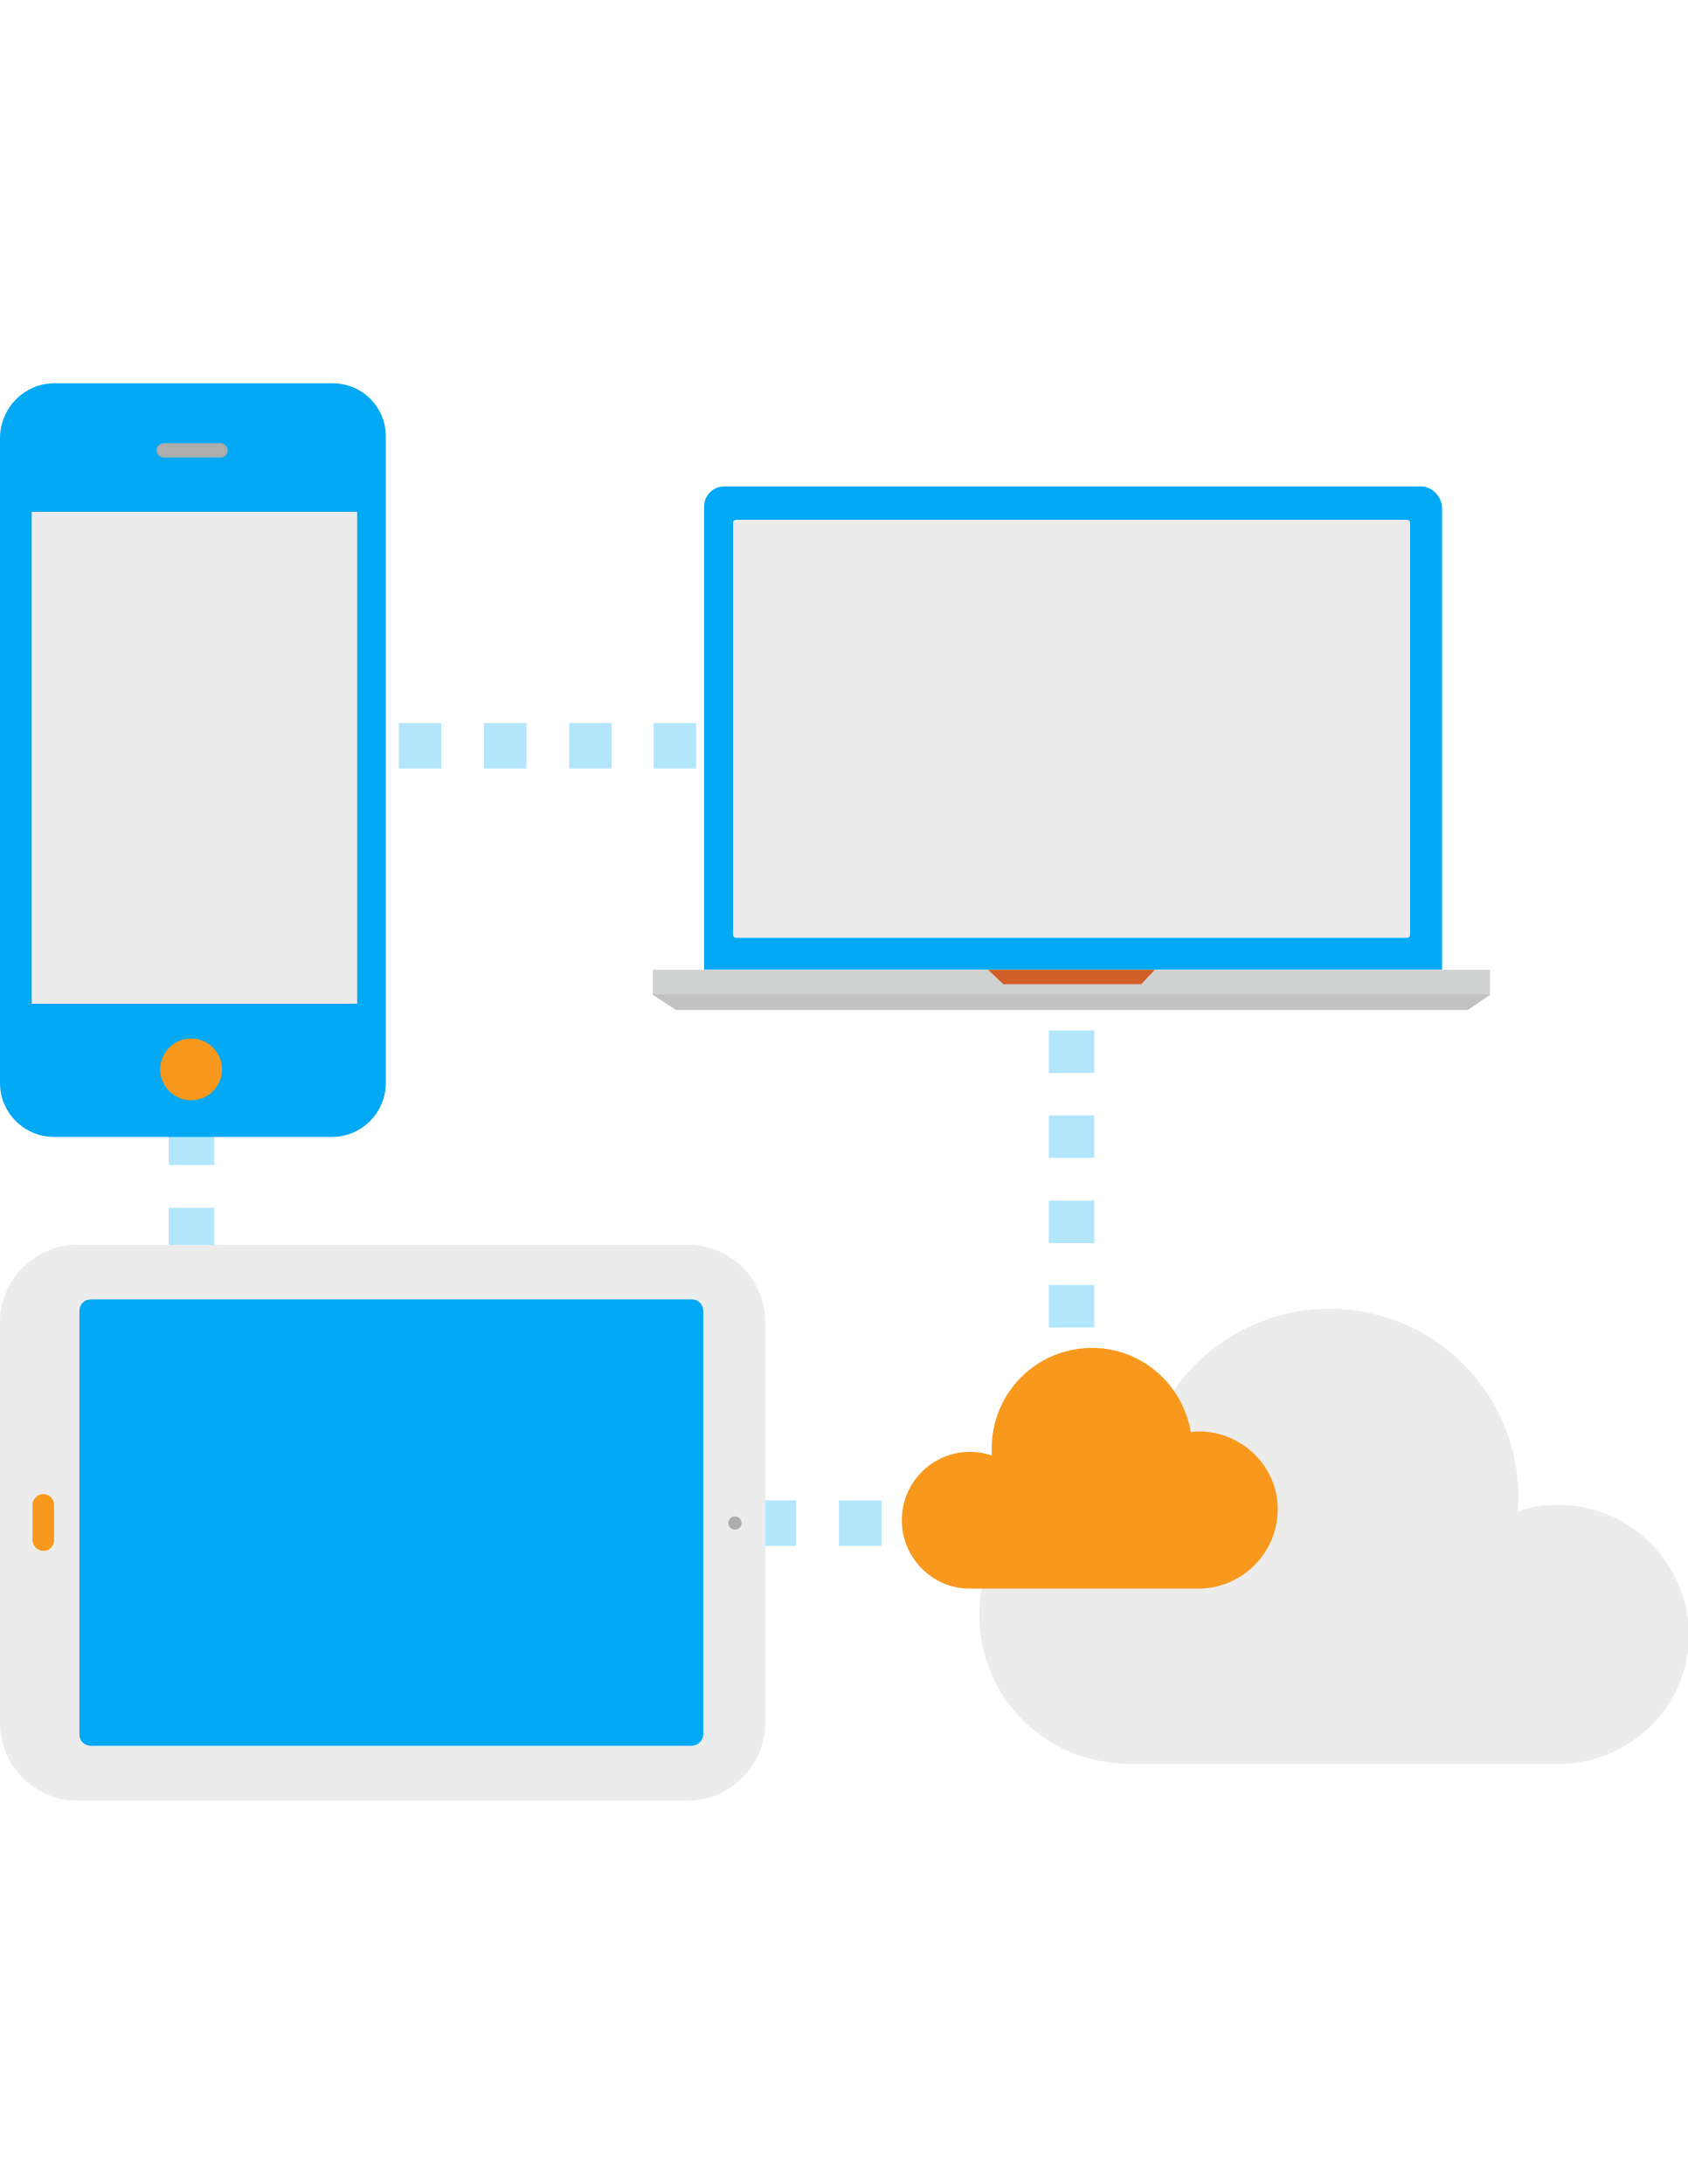
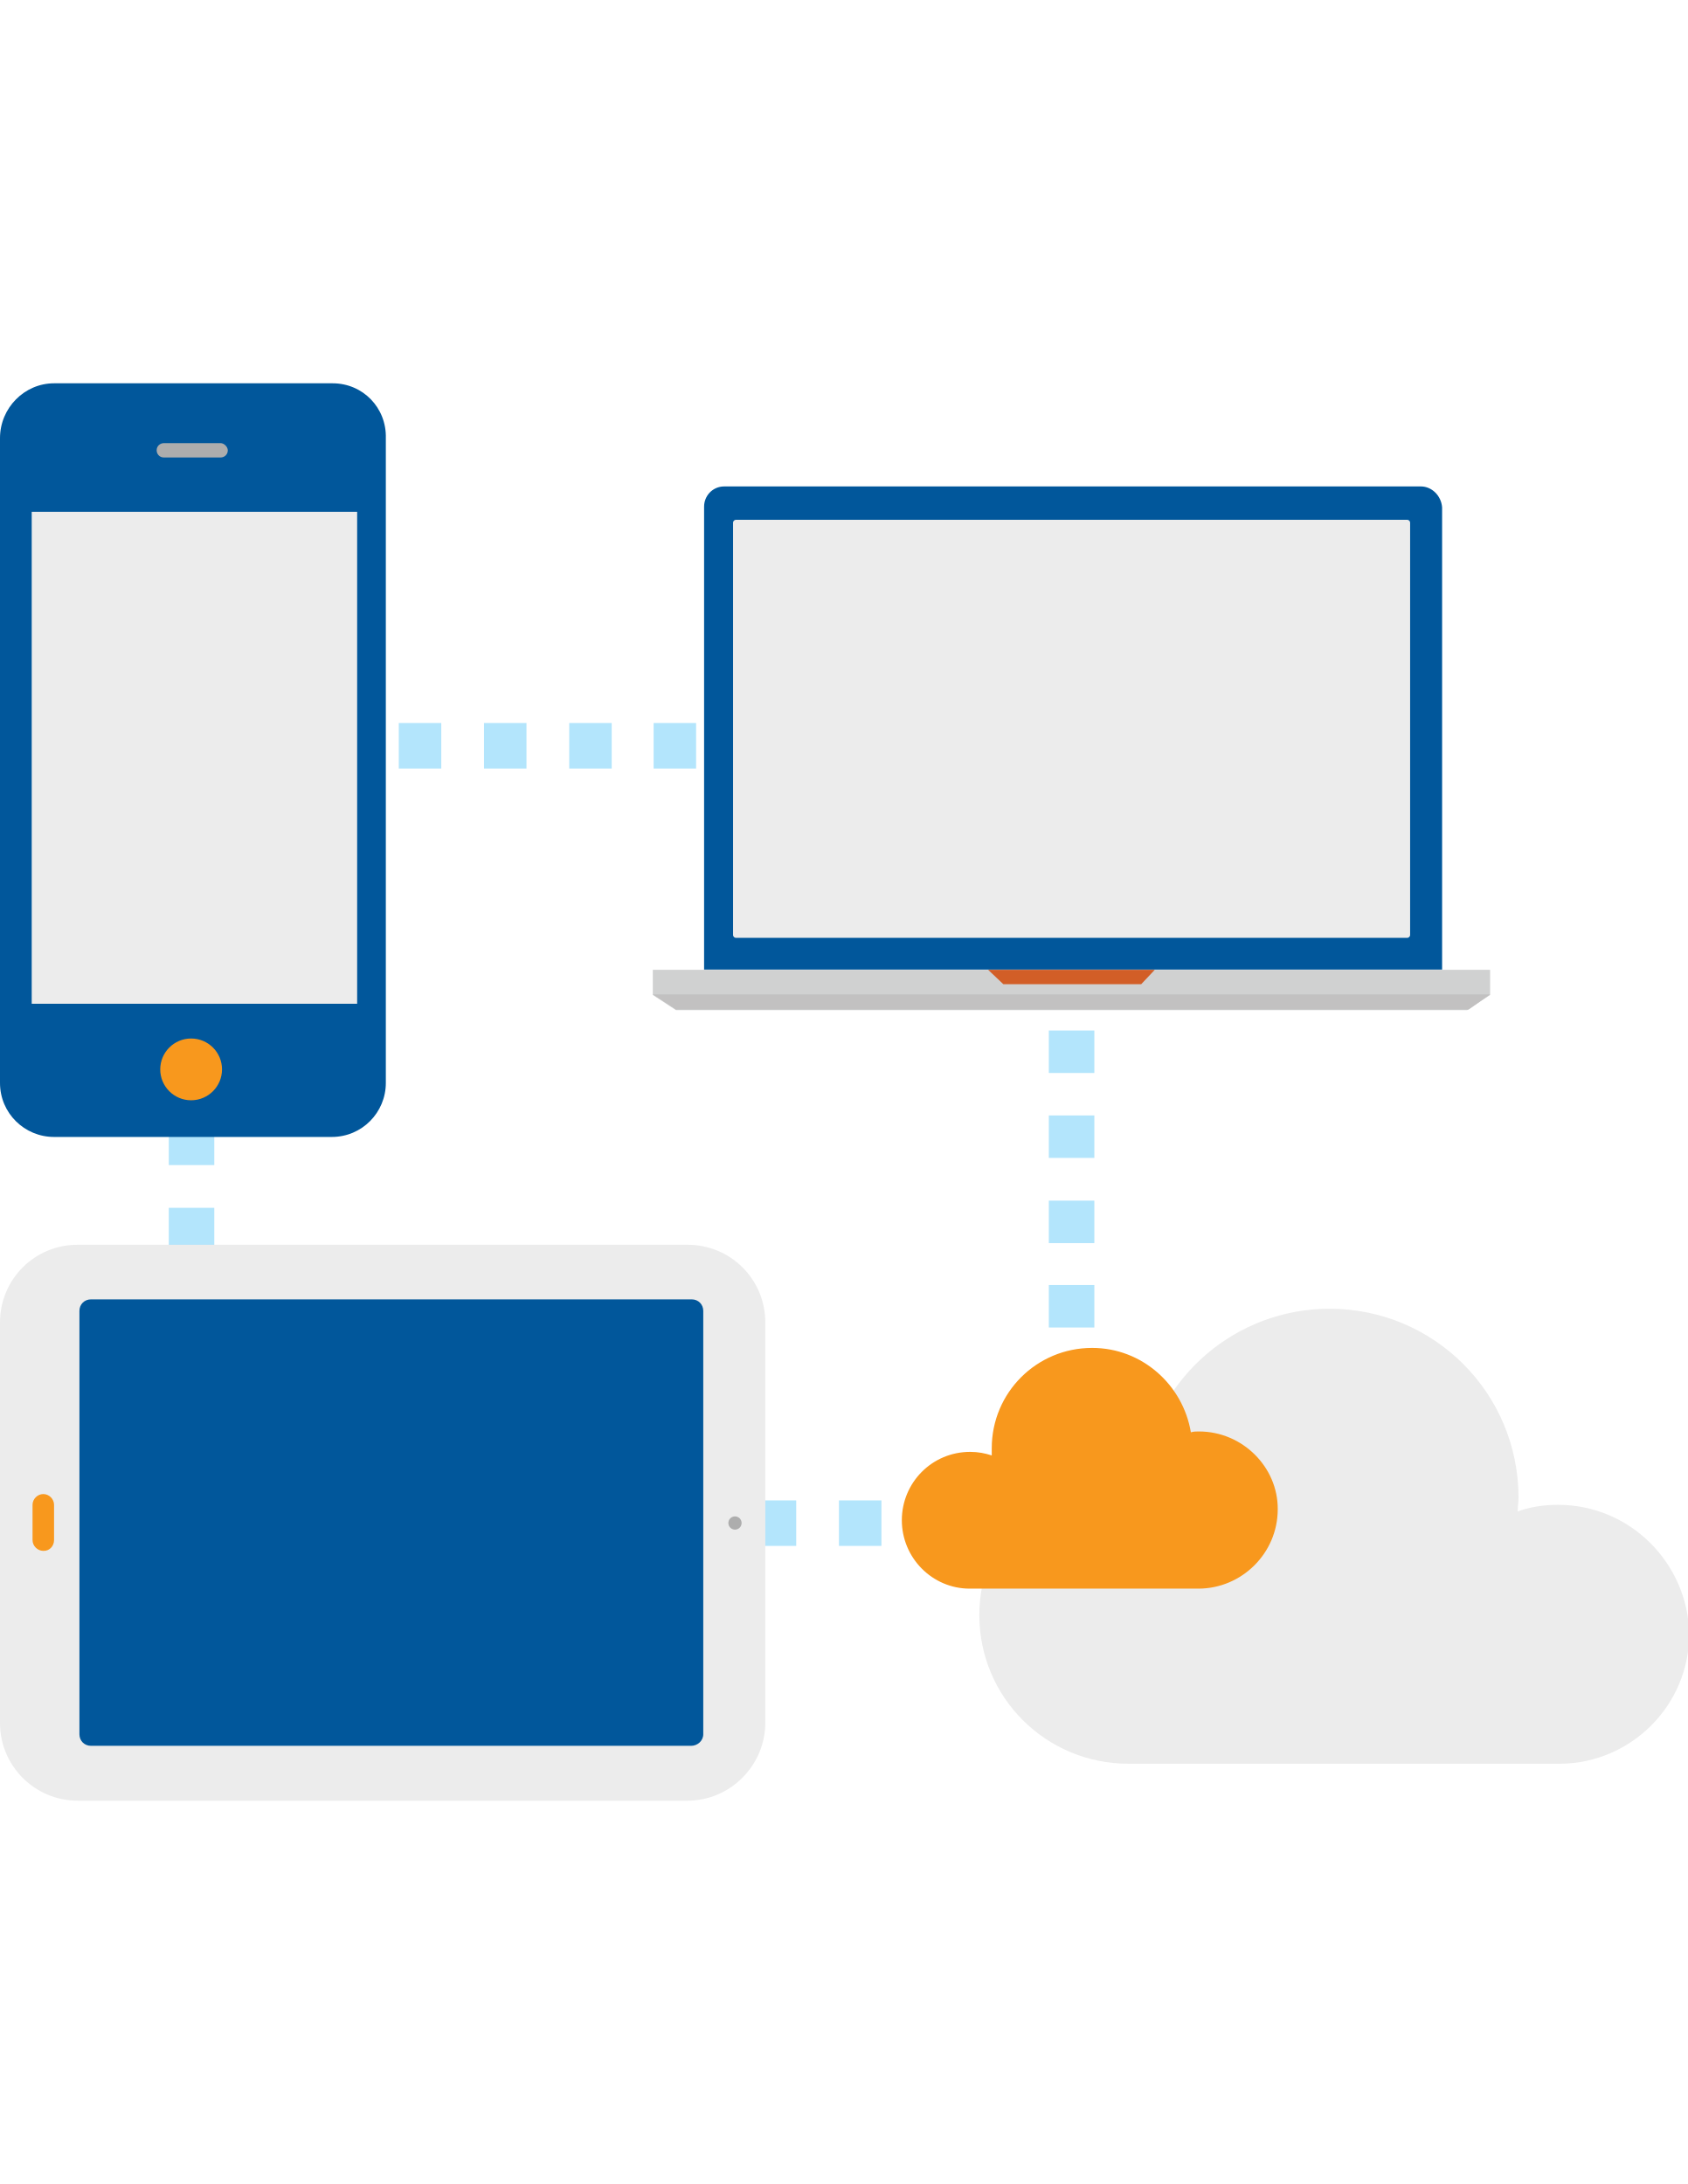
<svg xmlns="http://www.w3.org/2000/svg" version="1.1" id="Layer_1" x="0px" y="0px" viewBox="0 0 612 792" enable-background="new 0 0 612 792" xml:space="preserve">
  <g>
    <path fill="#B3E5FC" d="M77.7,484H61.2v-15.4h16.5V484z M77.7,453.4H61.2V438h16.5V453.4z M77.7,422.5H61.2v-15.4h16.5V422.5z    M77.7,391.7H61.2v-15.4h16.5V391.7z" />
  </g>
  <g>
    <path fill="#B3E5FC" d="M211.8,560.6v-16.5h15.4v16.5H211.8z M242.4,560.6v-16.5h15.4v16.5H242.4z M273.3,560.6v-16.5h15.4v16.5   H273.3z M304.2,560.6v-16.5h15.4v16.5H304.2z" />
  </g>
  <g>
    <path fill="#B3E5FC" d="M396.8,481.4h-16.5V466h16.5V481.4z M396.8,450.8h-16.5v-15.4h16.5V450.8z M396.8,419.9h-16.5v-15.4h16.5   V419.9z M396.8,389.1h-16.5v-15.4h16.5V389.1z" />
  </g>
  <g>
    <path fill="#B3E5FC" d="M144.6,278.7v-16.5H160v16.5H144.6z M175.5,278.7v-16.5h15.4v16.5H175.5z M206.4,278.7v-16.5h15.4v16.5   H206.4z M237,278.7v-16.5h15.4v16.5H237z" />
  </g>
  <g>
    <g id="Shape_223_4_">
      <g>
        <path fill="#ECECEC" d="M277.5,624.7V479.6c0-15.7-12.6-28.2-28.2-28.2h-221C12.6,451.3,0,463.9,0,479.6v145.2     C0,640.4,12.6,653,28.2,653h221C264.9,653,277.5,640.1,277.5,624.7z" />
      </g>
    </g>
    <g id="Shape_224_2_">
      <g>
-         <path fill="#03A9F4" d="M255,628.9V475.4c0-2.4-1.8-4.2-4.2-4.2H33c-2.4,0-4.2,1.8-4.2,4.2v153.5c0,2.4,1.8,4.2,4.2,4.2h217.6     C252.9,633.1,255,631.3,255,628.9z" />
+         <path fill="#01579B" d="M255,628.9V475.4c0-2.4-1.8-4.2-4.2-4.2H33c-2.4,0-4.2,1.8-4.2,4.2v153.5c0,2.4,1.8,4.2,4.2,4.2h217.6     C252.9,633.1,255,631.3,255,628.9z" />
      </g>
    </g>
    <g id="Shape_225_2_">
      <g>
        <path fill="#F8981D" d="M19.6,558.5v-12.8c0-2.1-1.8-3.9-3.9-3.9s-3.9,1.8-3.9,3.9v12.8c0,2.1,1.8,3.9,3.9,3.9     C18,562.5,19.6,560.6,19.6,558.5z" />
      </g>
    </g>
    <g id="Shape_226_2_">
      <g>
        <circle fill="#ADADAD" cx="266.5" cy="552.3" r="2.4" />
      </g>
    </g>
  </g>
  <g>
    <g id="Shape_15_2_">
      <g>
-         <path fill="#03A9F4" d="M120.6,139h-101C8.9,139,0,147.9,0,158.9v233.8c0,11,8.9,19.6,19.6,19.6h100.7c11,0,19.6-8.9,19.6-19.6     V158.9C140.2,147.9,131.6,139,120.6,139z" />
+         <path fill="#01579B" d="M120.6,139h-101C8.9,139,0,147.9,0,158.9v233.8c0,11,8.9,19.6,19.6,19.6h100.7c11,0,19.6-8.9,19.6-19.6     V158.9C140.2,147.9,131.6,139,120.6,139z" />
      </g>
    </g>
    <g id="Shape_21_3_">
      <g>
        <rect x="11.5" y="185.6" fill="#ECECEC" width="118" height="178.4" />
      </g>
    </g>
    <g id="Shape_18_3_">
      <g>
        <path fill="#ADADAD" d="M80,160.7H59.4c-1.3,0-2.6,1-2.6,2.6c0,1.3,1,2.6,2.6,2.6H80c1.3,0,2.6-1,2.6-2.6     C82.6,162.1,81.3,160.7,80,160.7z" />
      </g>
    </g>
    <g id="Shape_22_3_">
      <g>
        <circle fill="#F8981D" cx="69.3" cy="387.8" r="11.2" />
      </g>
    </g>
  </g>
  <g>
    <g id="Shape_30">
      <g>
-         <path fill="#03A9F4" d="M515.2,176.4H262.6c-4.2,0-7.3,3.4-7.3,7.3v167.9h267.6V184C522.6,179.8,519.2,176.4,515.2,176.4z" />
+         <path fill="#01579B" d="M515.2,176.4H262.6c-4.2,0-7.3,3.4-7.3,7.3v167.9h267.6V184C522.6,179.8,519.2,176.4,515.2,176.4z" />
      </g>
    </g>
    <g id="Shape_31">
      <g>
        <path fill="#ECECEC" d="M510.3,188.5H266.8c-0.5,0-1,0.5-1,1v149.6c0,0.5,0.5,1,1,1h243.5c0.5,0,1-0.5,1-1V189.5     C511.3,189,510.8,188.5,510.3,188.5z" />
      </g>
    </g>
    <g id="Shape_32">
      <g>
        <polygon fill="#D0D1D1" points="236.7,351.7 236.7,360.8 245.1,366.3 532,366.3 540.3,360.8 540.3,351.7    " />
      </g>
    </g>
    <g id="Shape_157">
      <g>
        <polygon fill="#C2C1C1" points="236.7,360.6 245.1,366.1 532.5,366.1 540.3,360.6    " />
      </g>
    </g>
    <g id="Shape_33">
      <g>
        <polygon fill="#D25E27" points="358.3,351.7 363.8,356.9 413.8,356.9 418.7,351.7    " />
      </g>
    </g>
  </g>
  <g>
    <path fill="#ECECEC" d="M564.9,545.7c-5.2,0-10.2,0.8-14.6,2.4c0-1.6,0.3-3.4,0.3-5c0-37.9-30.6-68.5-68.5-68.5   c-34,0-62.5,24.8-67.7,57.5c-1.8-0.3-3.4-0.3-5.2-0.3c-29.8,0-54.1,24.1-54.1,53.9c0,29.8,24.1,53.9,54.1,53.9c0.8,0,1.6,0,2.1,0   l0,0h154.6l0,0c25.6-0.3,46.6-21.2,46.6-47.1C612,566.9,591.1,545.7,564.9,545.7" />
    <path fill="#F8981D" d="M434.7,519.1c-1,0-1.8,0-2.9,0.3c-2.9-17.3-17.8-30.6-35.8-30.6c-20.1,0-36.4,16.2-36.4,36.4   c0,0.8,0,1.8,0,2.6c-2.4-0.8-5-1.3-7.8-1.3c-13.9,0-24.8,11.2-24.8,24.8s11,24.8,24.6,24.8l0,0h81.9l0,0c0.3,0,0.8,0,1,0   c15.7,0,28.8-12.8,28.8-28.8C463.4,532.1,450.6,519.1,434.7,519.1" />
  </g>
</svg>
